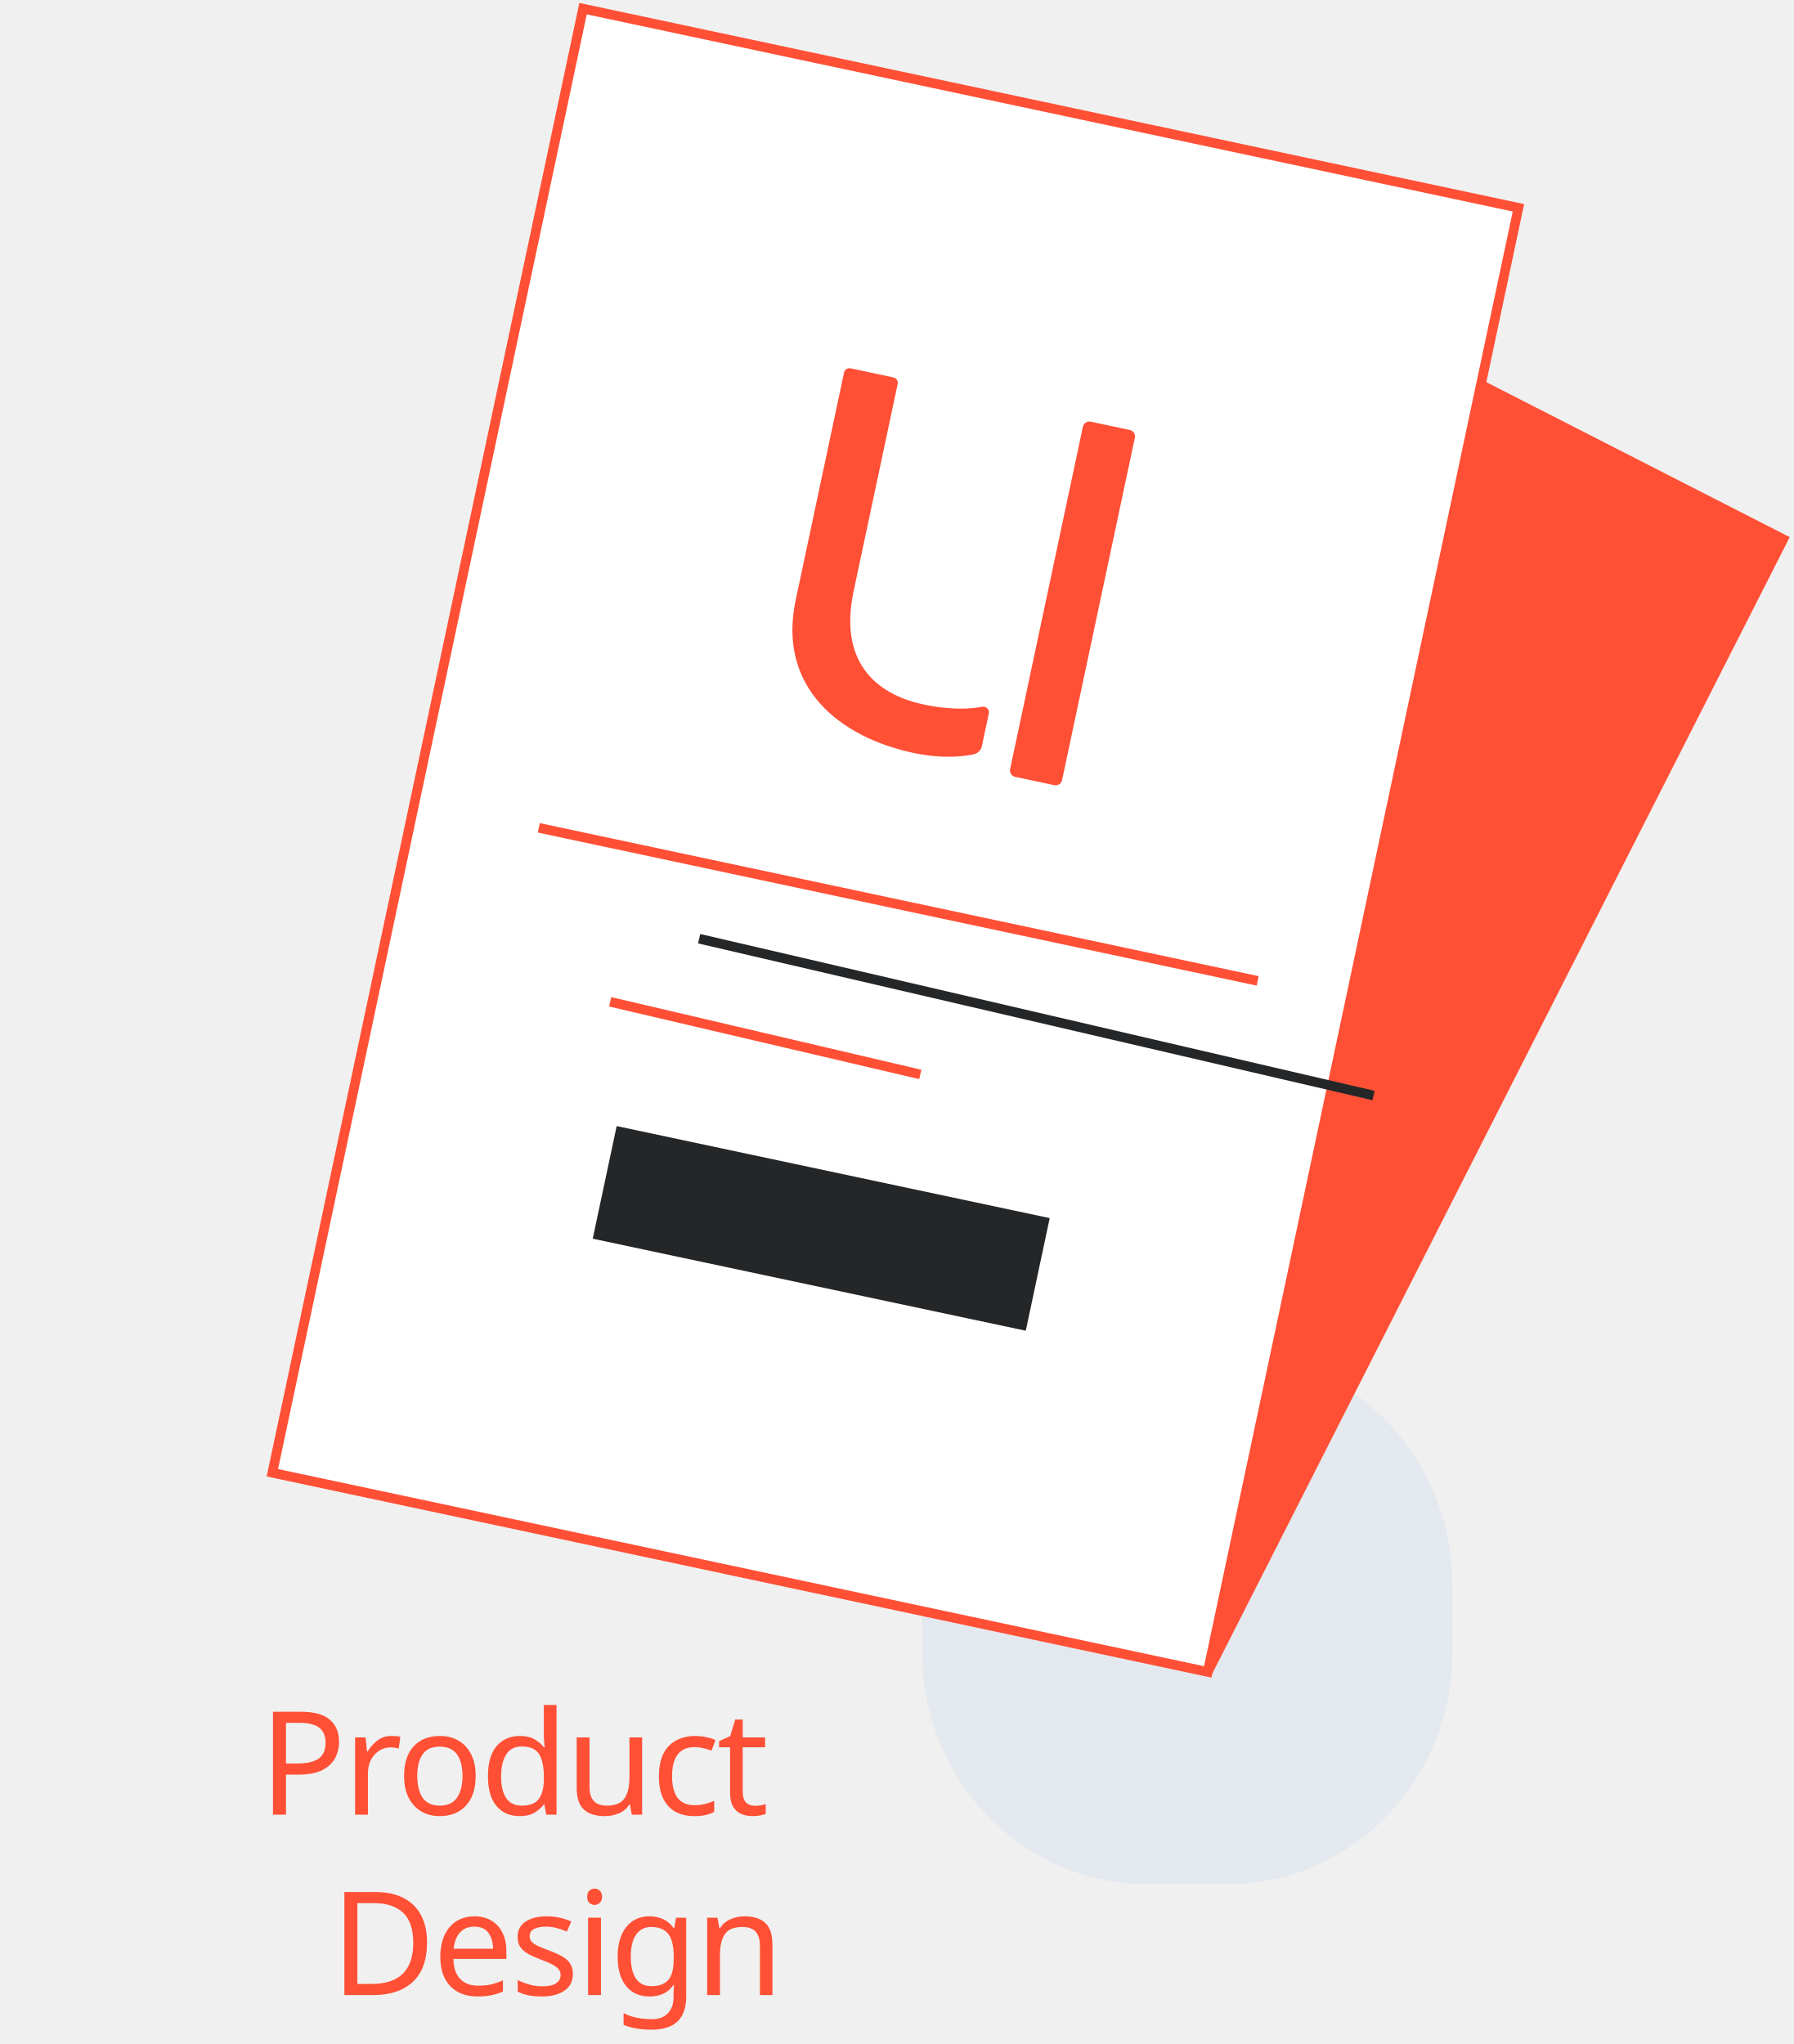
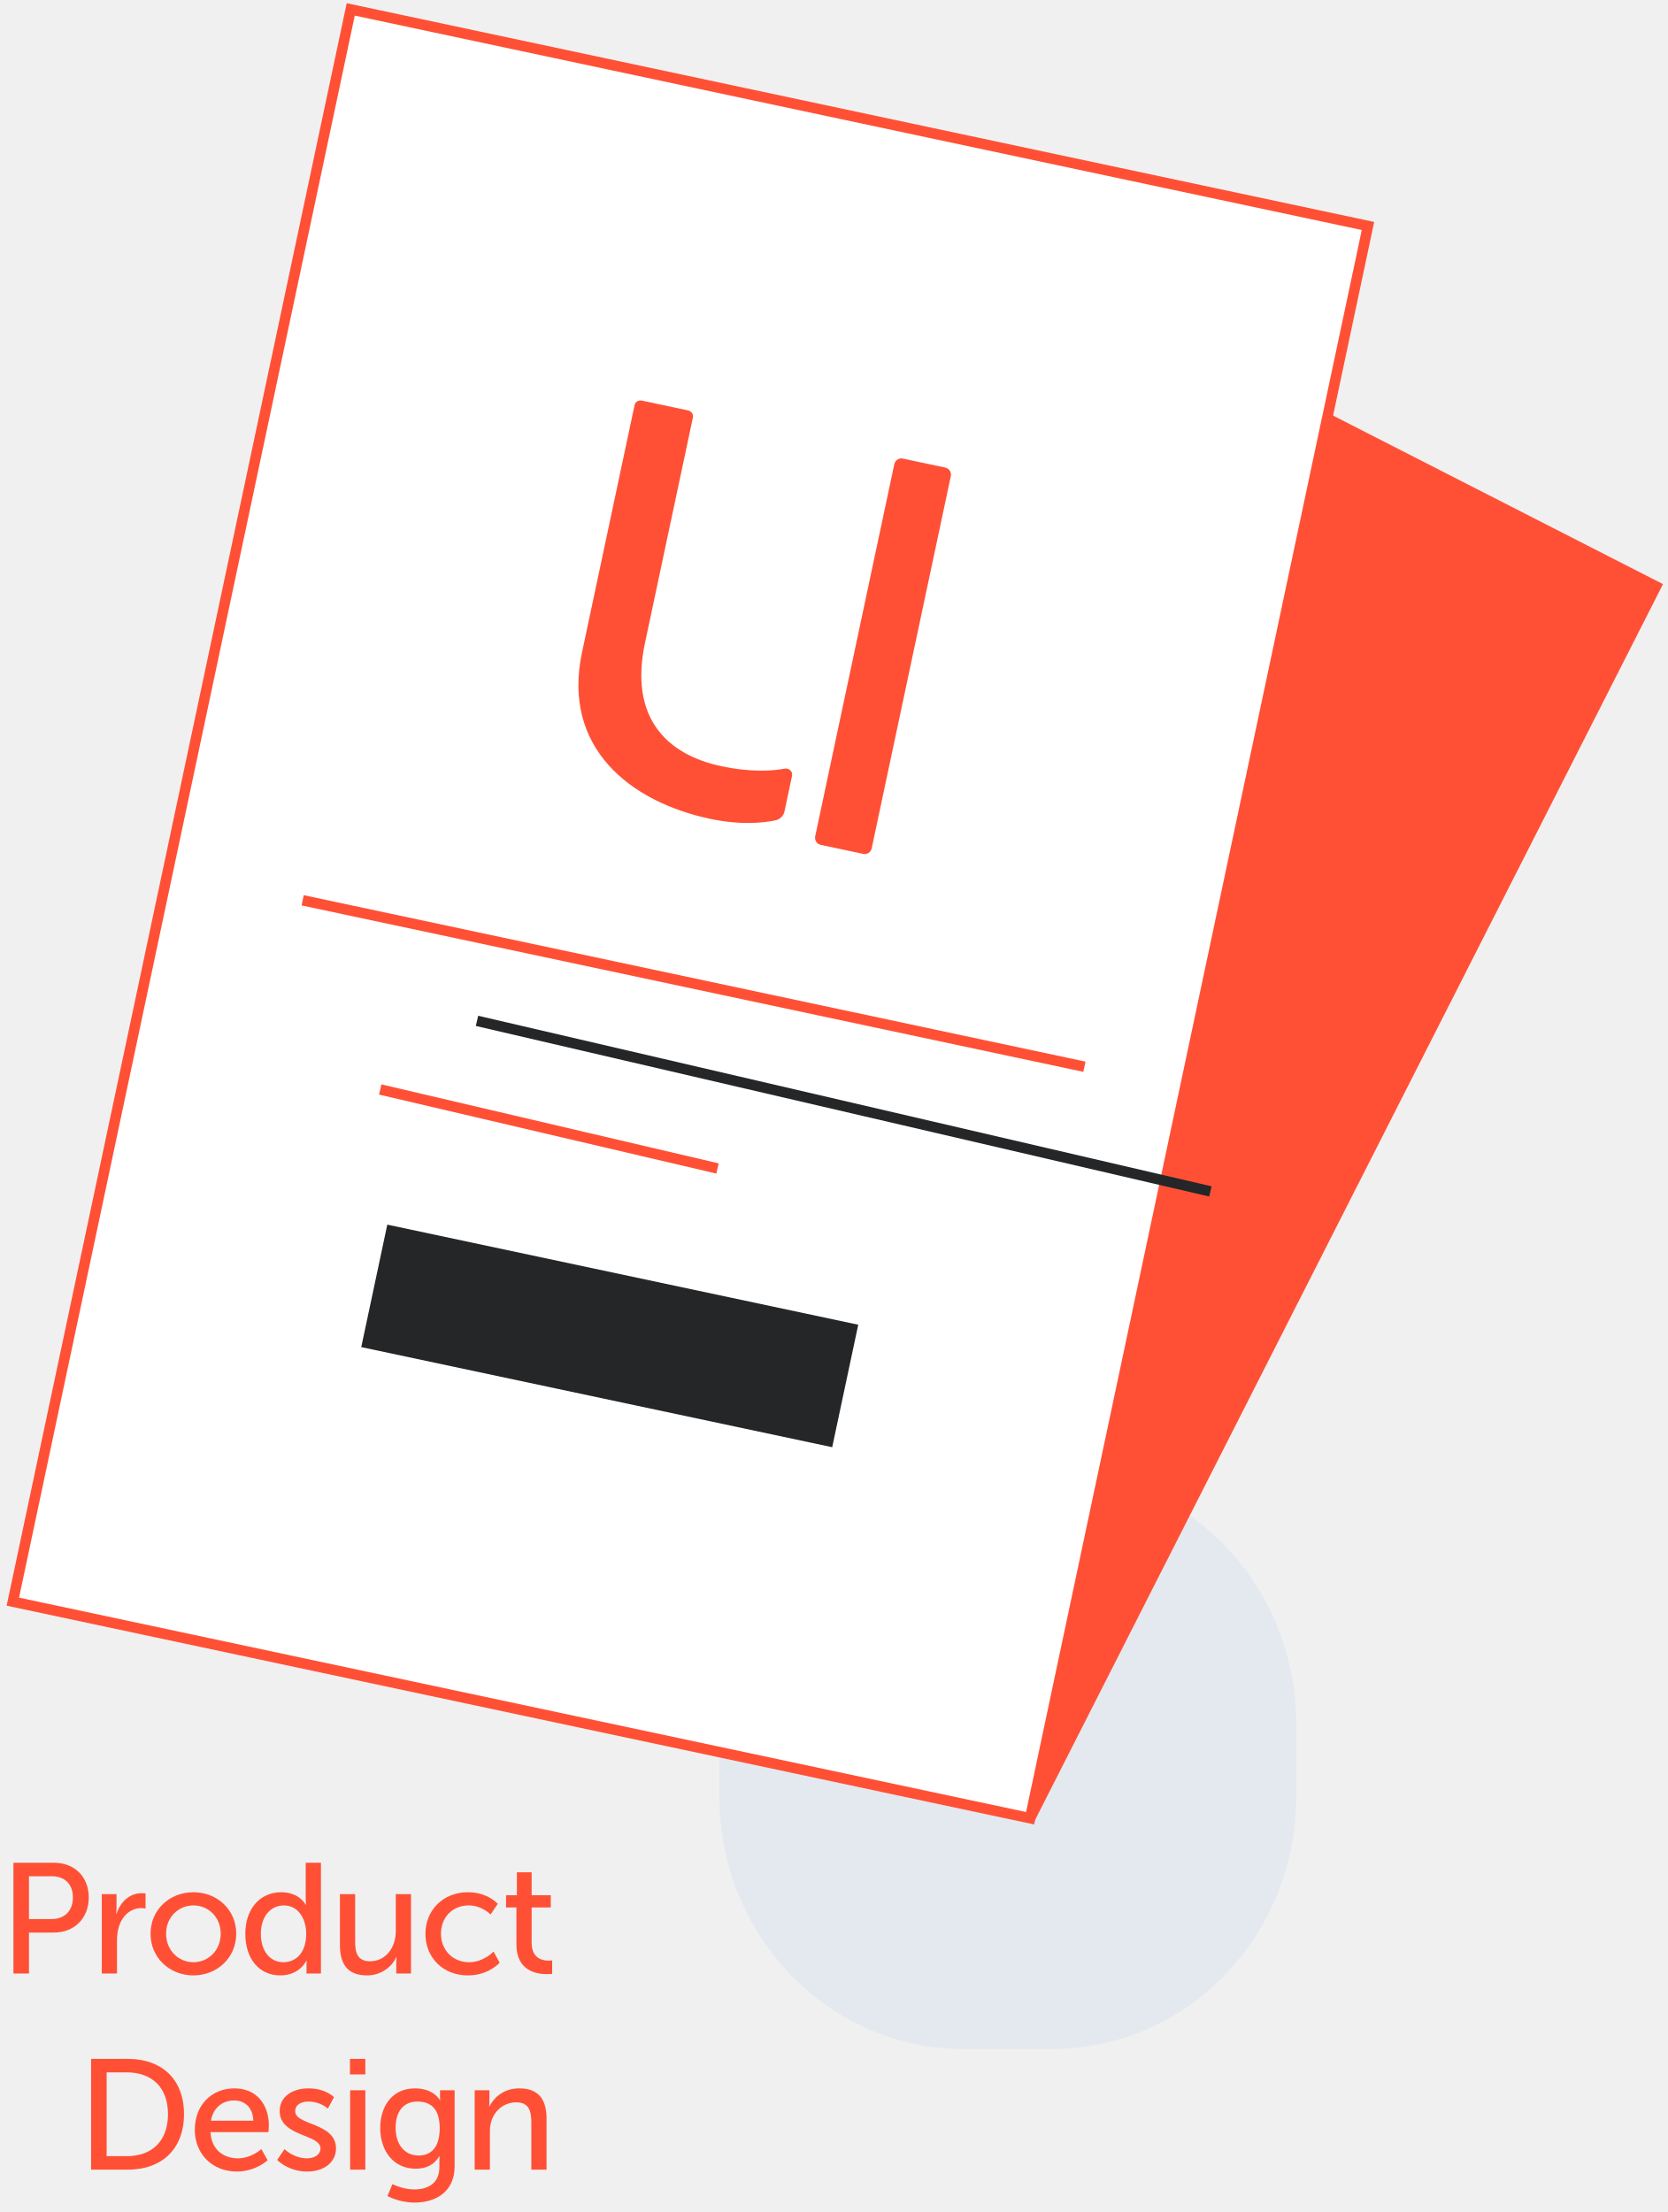
- <svg xmlns="http://www.w3.org/2000/svg" width="179px" height="204px" viewBox="0 0 179 204" version="1.1">
+ <svg xmlns="http://www.w3.org/2000/svg" width="153px" height="203px" viewBox="0 0 153 203" version="1.1">
  <g id="0215_官網字級調整" stroke="none" stroke-width="1" fill="none" fill-rule="evenodd">
-     <g transform="translate(-903, -5007)" id="Group-195">
-       <g transform="translate(903.8, 5007.863)">
-         <text id="Product-Design" font-family="MuseoSans-500, Museo Sans" font-size="14.4" font-weight="normal" letter-spacing="-0.347" fill="#FF5036">
-           <tspan x="25.05" y="180.251">Product</tspan>
-           <tspan x="32.177" y="198.251">Design</tspan>
-         </text>
-         <g id="Group-141" transform="translate(26.32077, -0)">
+     <g transform="translate(-929, -5007)" id="Group-195">
+       <g transform="translate(930.1208, 5007.863)">
+         <g id="Product-Design" transform="translate(0.111891, 170.0845)" fill="#FF5036" fill-rule="nonzero">
+           <path d="M0,10.166 L1.426,10.166 L1.426,6.408 L3.715,6.408 C5.573,6.408 6.912,5.112 6.912,3.182 C6.912,1.253 5.573,0 3.715,0 L0,0 L0,10.166 Z M1.426,5.17 L1.426,1.238 L3.499,1.238 C4.709,1.238 5.458,1.958 5.458,3.182 C5.458,4.406 4.709,5.17 3.485,5.17 L1.426,5.17 Z" id="Shape" />
+           <path d="M8.106,10.166 L9.502,10.166 L9.502,7.186 C9.502,6.739 9.546,6.293 9.675,5.875 C10.006,4.795 10.827,4.162 11.72,4.162 C11.936,4.162 12.123,4.205 12.123,4.205 L12.123,2.822 C12.123,2.822 11.95,2.794 11.763,2.794 C10.64,2.794 9.79,3.629 9.459,4.694 L9.43,4.694 C9.43,4.694 9.459,4.45 9.459,4.147 L9.459,2.88 L8.106,2.88 L8.106,10.166 Z" id="Path" />
+           <path d="M12.582,6.509 C12.582,8.726 14.339,10.339 16.513,10.339 C18.688,10.339 20.445,8.726 20.445,6.509 C20.445,4.306 18.688,2.707 16.513,2.707 C14.339,2.707 12.582,4.306 12.582,6.509 Z M14.008,6.509 C14.008,4.997 15.145,3.917 16.513,3.917 C17.896,3.917 19.019,4.997 19.019,6.509 C19.019,8.035 17.896,9.13 16.513,9.13 C15.145,9.13 14.008,8.035 14.008,6.509 Z" id="Shape" />
+           <path d="M21.278,6.523 C21.278,8.784 22.517,10.339 24.489,10.339 C26.289,10.339 26.88,8.986 26.88,8.986 L26.909,8.986 C26.909,8.986 26.894,9.187 26.894,9.475 L26.894,10.166 L28.219,10.166 L28.219,0 L26.822,0 L26.822,3.37 C26.822,3.643 26.851,3.859 26.851,3.859 L26.822,3.859 C26.822,3.859 26.261,2.707 24.576,2.707 C22.646,2.707 21.278,4.205 21.278,6.523 Z M22.704,6.523 C22.704,4.867 23.654,3.917 24.806,3.917 C26.189,3.917 26.865,5.213 26.865,6.509 C26.865,8.366 25.843,9.13 24.763,9.13 C23.553,9.13 22.704,8.107 22.704,6.523 Z" id="Shape" />
+           <path d="M29.96,7.546 C29.96,9.475 30.809,10.339 32.451,10.339 C33.876,10.339 34.827,9.389 35.129,8.669 L35.158,8.669 C35.158,8.669 35.129,8.899 35.129,9.202 L35.129,10.166 L36.483,10.166 L36.483,2.88 L35.086,2.88 L35.086,6.293 C35.086,7.733 34.208,9.043 32.724,9.043 C31.558,9.043 31.356,8.237 31.356,7.229 L31.356,2.88 L29.96,2.88 L29.96,7.546 Z" id="Path" />
+           <path d="M37.806,6.523 C37.806,8.712 39.419,10.339 41.708,10.339 C43.609,10.339 44.617,9.173 44.617,9.173 L44.056,8.15 C44.056,8.15 43.163,9.13 41.809,9.13 C40.297,9.13 39.232,7.992 39.232,6.509 C39.232,5.011 40.297,3.917 41.766,3.917 C43.004,3.917 43.782,4.752 43.782,4.752 L44.444,3.773 C44.444,3.773 43.537,2.707 41.708,2.707 C39.419,2.707 37.806,4.363 37.806,6.523 Z" id="Path" />
+           <path d="M46.156,7.502 C46.156,9.936 48.014,10.224 48.95,10.224 C49.238,10.224 49.439,10.195 49.439,10.195 L49.439,8.957 C49.439,8.957 49.31,8.986 49.108,8.986 C48.575,8.986 47.553,8.798 47.553,7.344 L47.553,4.104 L49.31,4.104 L49.31,2.981 L47.553,2.981 L47.553,0.878 L46.199,0.878 L46.199,2.981 L45.206,2.981 L45.206,4.104 L46.156,4.104 L46.156,7.502 Z" id="Path" />
+           <path d="M7.126,28.166 L10.496,28.166 C13.606,28.166 15.651,26.294 15.651,23.069 C15.651,19.858 13.606,18 10.496,18 L7.126,18 L7.126,28.166 Z M8.552,26.928 L8.552,19.238 L10.395,19.238 C12.67,19.238 14.182,20.578 14.182,23.069 C14.182,25.574 12.685,26.928 10.395,26.928 L8.552,26.928 Z" id="Shape" />
+           <path d="M16.643,24.523 C16.643,26.683 18.213,28.339 20.502,28.339 C22.245,28.339 23.325,27.302 23.325,27.302 L22.749,26.28 C22.749,26.28 21.841,27.13 20.589,27.13 C19.293,27.13 18.155,26.323 18.083,24.725 L23.397,24.725 C23.397,24.725 23.44,24.307 23.44,24.12 C23.44,22.234 22.345,20.707 20.286,20.707 C18.213,20.707 16.643,22.205 16.643,24.523 Z M18.126,23.674 C18.328,22.478 19.192,21.816 20.257,21.816 C21.193,21.816 21.971,22.421 22.014,23.674 L18.126,23.674 Z" id="Shape" />
+           <path d="M24.201,27.274 C24.201,27.274 25.181,28.339 26.966,28.339 C28.565,28.339 29.601,27.432 29.601,26.222 C29.601,23.832 25.857,24.12 25.857,22.81 C25.857,22.176 26.448,21.917 27.053,21.917 C28.205,21.917 28.853,22.565 28.853,22.565 L29.414,21.514 C29.414,21.514 28.665,20.707 27.067,20.707 C25.613,20.707 24.432,21.456 24.432,22.781 C24.432,25.157 28.176,24.883 28.176,26.222 C28.176,26.813 27.571,27.13 26.966,27.13 C25.699,27.13 24.878,26.28 24.878,26.28 L24.201,27.274 Z" id="Path" />
+           <path d="M30.881,19.426 L32.292,19.426 L32.292,18 L30.881,18 L30.881,19.426 Z M30.896,28.166 L32.292,28.166 L32.292,20.88 L30.896,20.88 L30.896,28.166 Z" id="Shape" />
+           <path d="M34.782,29.491 L34.321,30.586 C35.027,30.946 35.934,31.19 36.812,31.19 C38.656,31.19 40.484,30.269 40.484,27.864 L40.484,20.88 L39.145,20.88 L39.145,21.557 C39.145,21.686 39.16,21.787 39.16,21.787 L39.131,21.787 C39.131,21.787 38.598,20.707 36.841,20.707 C34.825,20.707 33.659,22.262 33.659,24.35 C33.659,26.453 34.883,28.08 36.913,28.08 C37.964,28.08 38.641,27.662 39.073,26.942 L39.102,26.942 C39.102,26.942 39.088,27.173 39.088,27.403 L39.088,27.936 C39.088,29.419 38.051,29.981 36.784,29.981 C35.689,29.981 34.782,29.491 34.782,29.491 Z M37.187,26.87 C35.876,26.87 35.07,25.834 35.07,24.322 C35.07,22.838 35.79,21.917 37.057,21.917 C38.195,21.917 39.116,22.464 39.116,24.365 C39.116,26.266 38.195,26.87 37.187,26.87 Z" id="Shape" />
+           <path d="M42.326,28.166 L43.723,28.166 L43.723,24.754 C43.723,24.394 43.751,24.062 43.838,23.774 C44.14,22.723 45.033,21.989 46.142,21.989 C47.308,21.989 47.524,22.795 47.524,23.818 L47.524,28.166 L48.921,28.166 L48.921,23.501 C48.921,21.643 48.129,20.707 46.415,20.707 C44.831,20.707 43.967,21.744 43.679,22.378 L43.651,22.378 C43.651,22.378 43.679,22.133 43.679,21.845 L43.679,20.88 L42.326,20.88 L42.326,28.166 Z" id="Path" />
+         </g>
+         <g id="Group-141">
          <path d="M87.337,187.185 C74.945,187.185 64.899,176.825 64.899,164.042 L64.899,157.329 C64.899,144.546 74.945,134.185 87.337,134.185 L95.385,134.185 C107.777,134.185 117.825,144.546 117.825,157.329 L117.825,164.042 C117.825,176.825 107.777,187.185 95.385,187.185 L87.337,187.185 Z" id="Fill-25-Copy-11" fill="#E4E9EF" />
          <g id="Group-67">
            <polygon id="Rectangle-Copy-24" stroke="#FF5036" stroke-width="0.96" fill="#FF5036" transform="translate(83.00123, 89.322) rotate(-333) translate(-83.00123, -89.322) " points="38.921 26.027 126.933 26.12 127.081 152.617 39.069 152.524" />
            <polygon id="Rectangle-Copy" stroke="#FF5036" stroke-width="0.96" fill="#FFFFFF" transform="translate(62.23425, 83) rotate(12) translate(-62.23425, -83) " points="14.489 8.294 109.927 8.328 109.98 157.706 14.541 157.672" />
            <g id="Group-107" transform="translate(54.83191, 121.737) rotate(12) translate(-54.83191, -121.737) translate(32.74138, 115.9913)" fill="#242628">
              <rect id="Rectangle-Copy-19" x="4.54747351e-13" y="9.09494702e-13" width="44.181" height="11.491" />
            </g>
            <line x1="25.847" y1="89.384" x2="99.193" y2="89.41" id="Path-26" stroke="#FF5036" stroke-width="0.96" transform="translate(62.52021, 89.39739) rotate(12) translate(-62.52021, -89.39739) " />
            <line x1="41.759" y1="99.991" x2="110.842" y2="101.309" id="Path-26-Copy" stroke="#242628" stroke-width="0.96" transform="translate(76.30024, 100.6502) rotate(12) translate(-76.30024, -100.6502) " />
            <line x1="33.356" y1="102.418" x2="65.135" y2="103.074" id="Path-26-Copy-2" stroke="#FF5036" stroke-width="0.96" transform="translate(49.24573, 102.7459) rotate(12) translate(-49.24573, -102.7459) " />
            <g id="Group-19" transform="translate(67.97796, 56.70971) rotate(12) translate(-67.97796, -56.70971) translate(53.10773, 38.47575)" fill="#FF5036">
              <g id="Group-139" transform="translate(0, -0)">
                <path d="M0.574,0 C0.257,0 0,0.241 0,0.54 L0,23.752 C0,32.675 7.153,36.242 14.66,36.242 C17.598,36.242 19.597,35.561 20.555,35.137 C20.955,34.961 21.207,34.579 21.207,34.164 L21.207,30.81 C21.207,30.419 20.781,30.157 20.402,30.316 C19.425,30.726 17.542,31.301 14.66,31.301 C9.514,31.301 5.472,28.674 5.472,21.7 L5.472,0.54 C5.472,0.241 5.215,0 4.898,0 L0.574,0 Z" id="Fill-1" />
                <path d="M29.086,36.468 L25.093,36.468 C24.732,36.468 24.439,36.173 24.439,35.808 L24.439,0.885 C24.439,0.521 24.732,0.226 25.094,0.226 L29.086,0.226 C29.447,0.226 29.74,0.521 29.74,0.885 L29.74,35.808 C29.74,36.173 29.447,36.468 29.086,36.468" id="Fill-3" />
              </g>
            </g>
          </g>
        </g>
      </g>
    </g>
  </g>
</svg>
